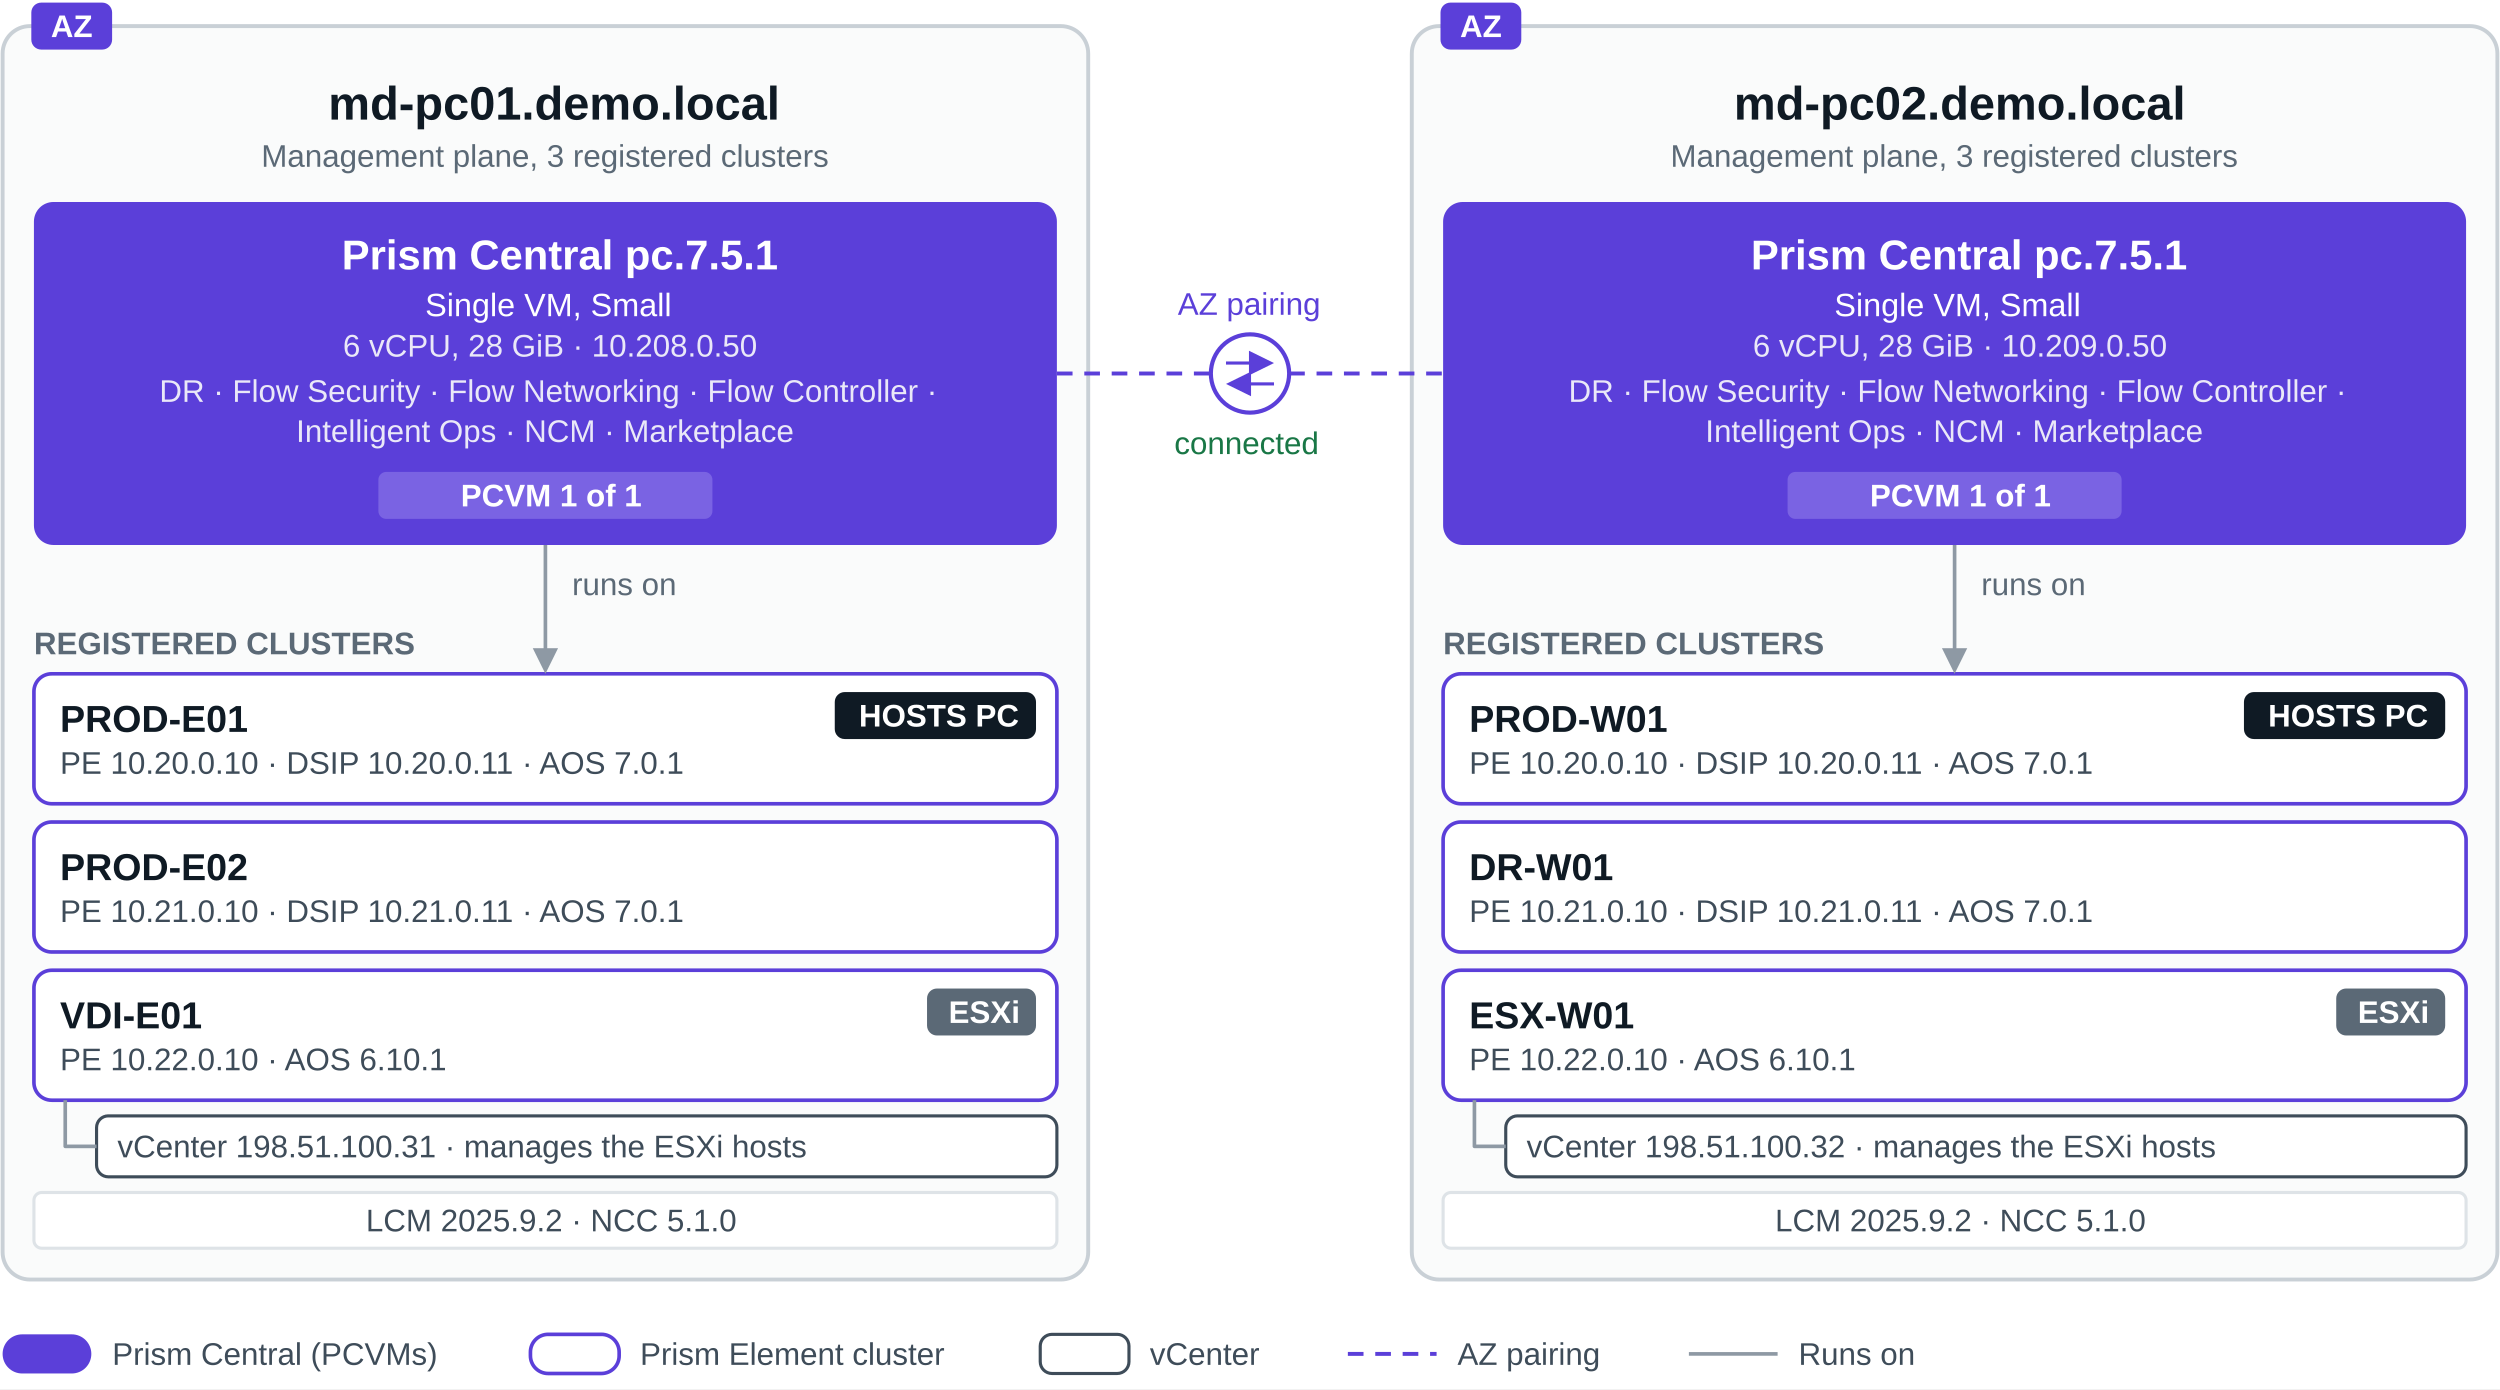
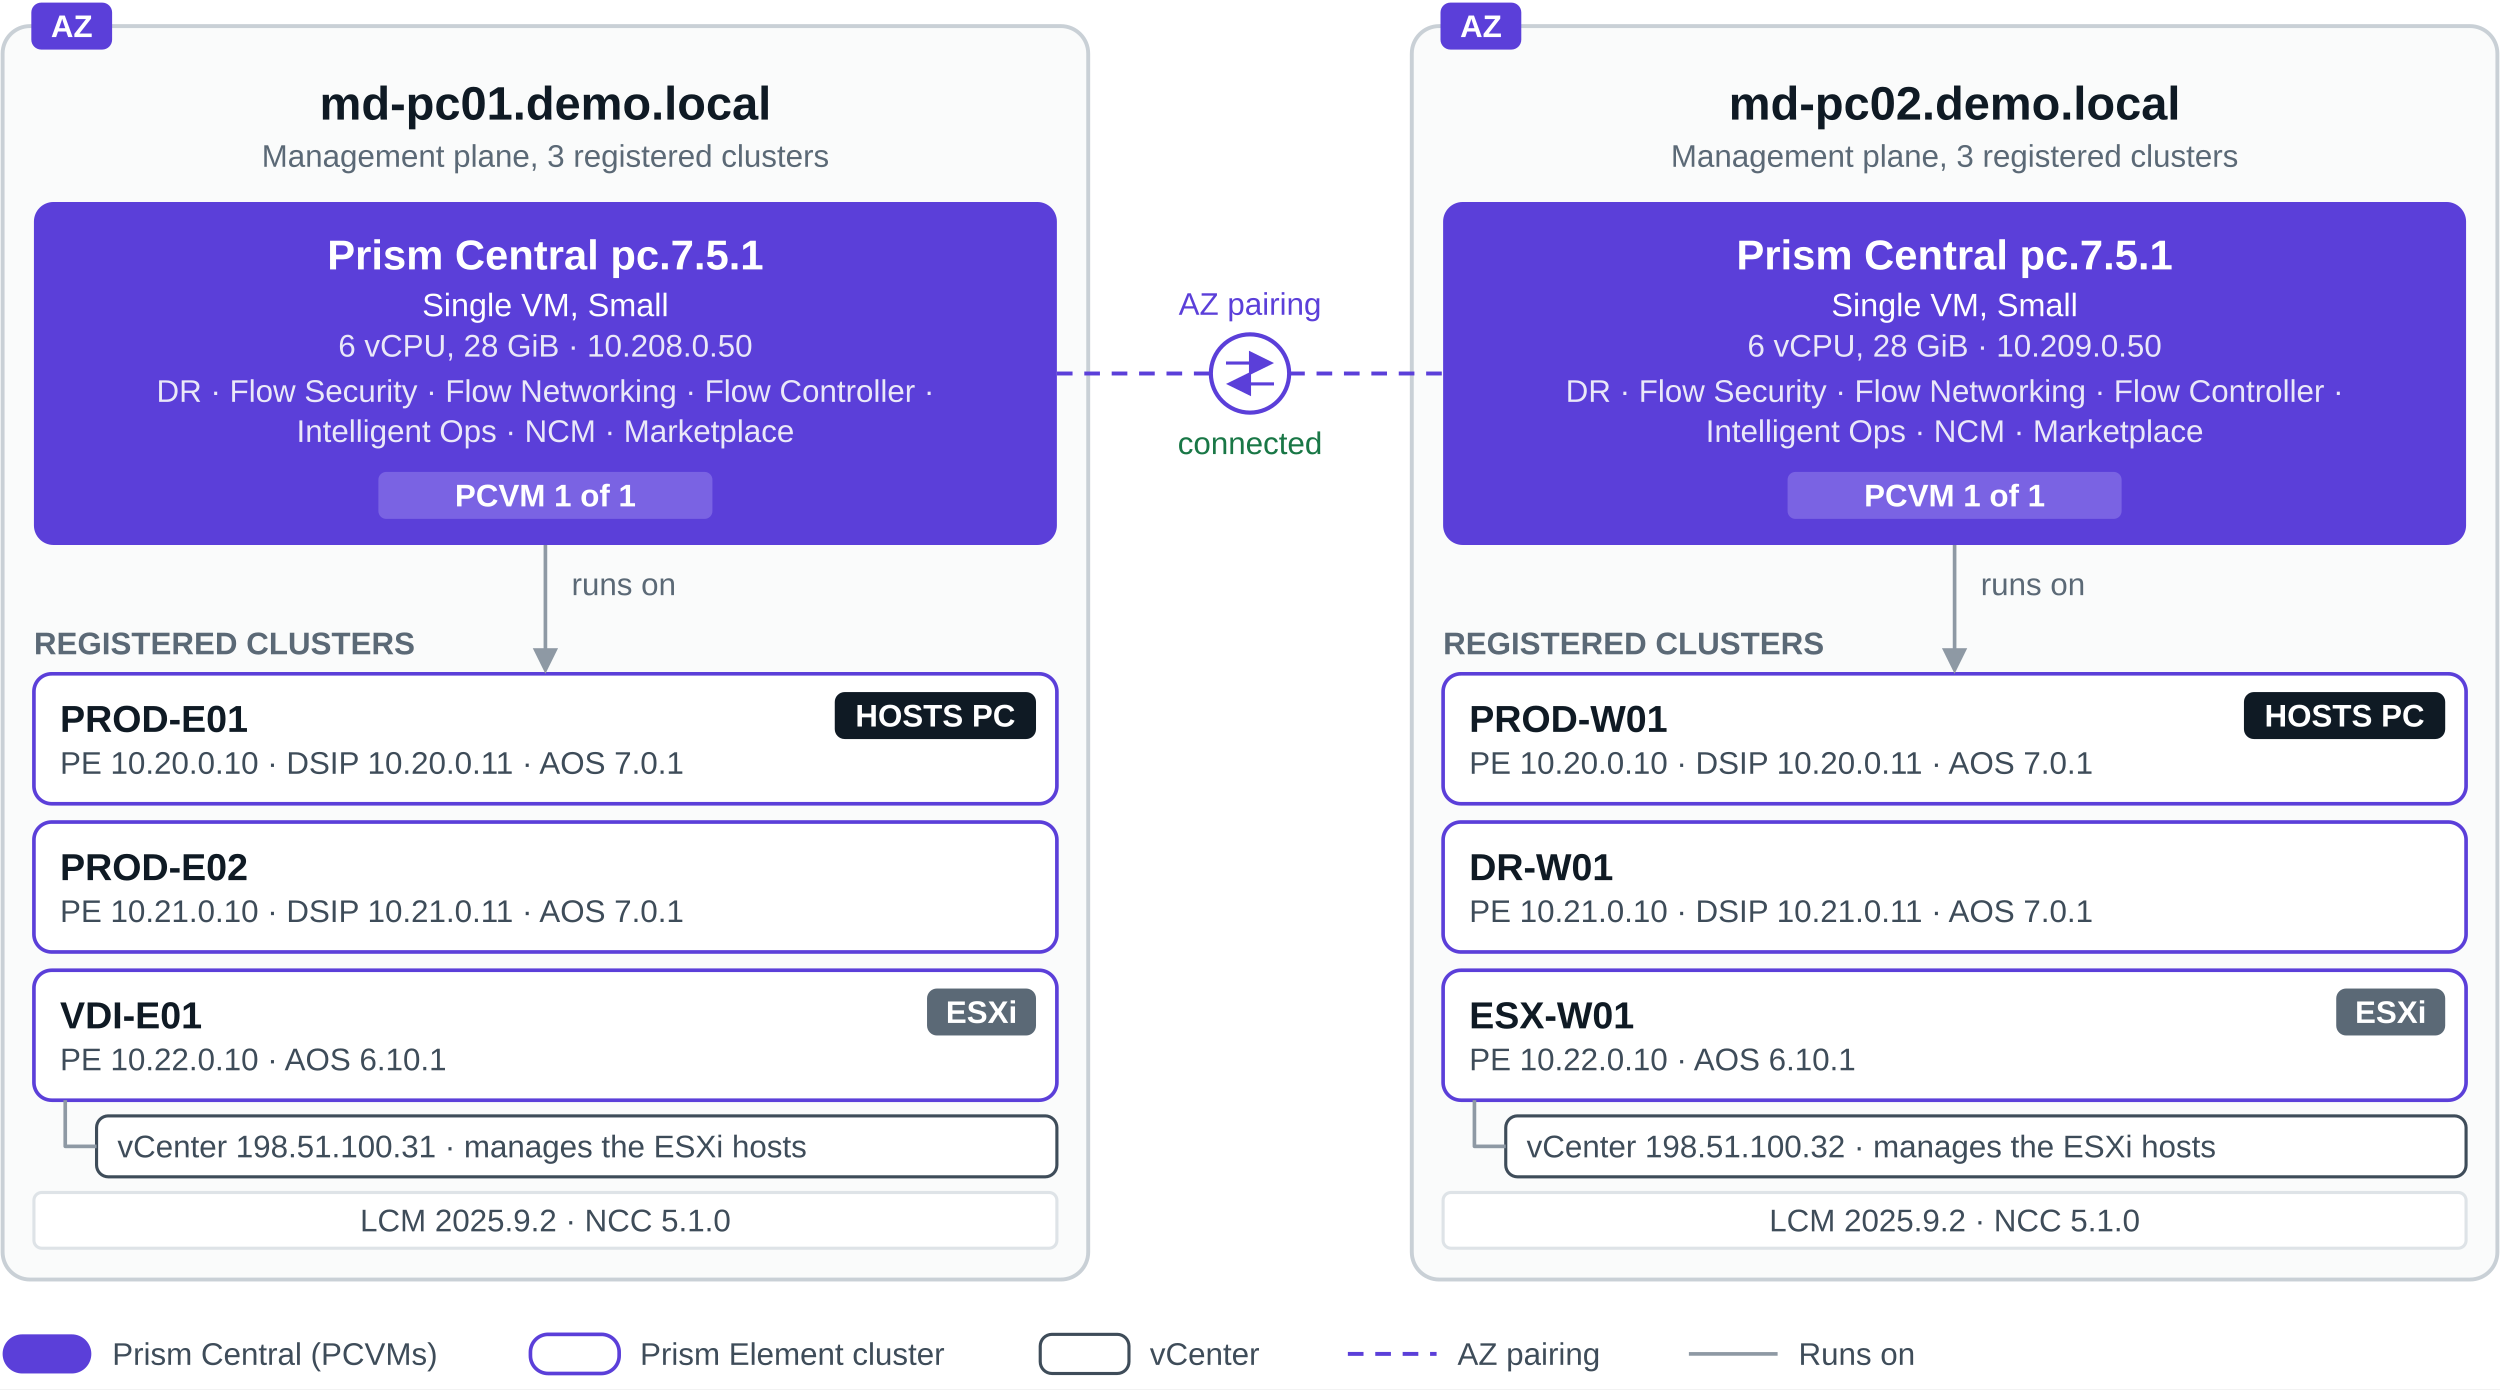
<svg xmlns="http://www.w3.org/2000/svg" version="1.1" width="479pt" height="266.16pt" viewBox="0 0 479 266.16" font-family="Figtree, Calibri, 'Segoe UI', Arial, sans-serif">
  <rect width="479" height="266.16" fill="#FFFFFF" />
  <g id="site:md-pc01.demo.local" data-kind="container" data-name="md-pc01.demo.local" data-prism-central="md-pc01.demo.local">
    <rect x="0.5" y="5" width="208" height="240.16" fill="#FAFBFB" rx="5.25" stroke="#C9D0D6" stroke-width="0.75" />
-     <text x="62.9" y="22.91" font-size="9" font-weight="600" fill="#0F1A24">md-pc01.demo.local</text>
-     <text x="50.06" y="31.96" font-size="6" fill="#5B6976">Management plane, 3 registered clusters</text>
+     <text x="104.5" y="22.91" text-anchor="middle" font-size="9" font-weight="600" fill="#0F1A24">md-pc01.demo.local</text>
+     <text x="104.5" y="31.96" text-anchor="middle" font-size="6" fill="#5B6976">Management plane, 3 registered clusters</text>
  </g>
  <g id="site:md-pc02.demo.local" data-kind="container" data-name="md-pc02.demo.local" data-prism-central="md-pc02.demo.local">
    <rect x="270.5" y="5" width="208" height="240.16" fill="#FAFBFB" rx="5.25" stroke="#C9D0D6" stroke-width="0.75" />
-     <text x="332.22" y="22.91" font-size="9" font-weight="600" fill="#0F1A24">md-pc02.demo.local</text>
-     <text x="320.06" y="31.96" font-size="6" fill="#5B6976">Management plane, 3 registered clusters</text>
+     <text x="374.5" y="22.91" text-anchor="middle" font-size="9" font-weight="600" fill="#0F1A24">md-pc02.demo.local</text>
+     <text x="374.5" y="31.96" text-anchor="middle" font-size="6" fill="#5B6976">Management plane, 3 registered clusters</text>
  </g>
  <g id="site:md-pc01.demo.local:clusters-label" data-kind="label">
    <text x="6.5" y="125.36" font-size="6" font-weight="600" fill="#5B6976">REGISTERED CLUSTERS</text>
  </g>
  <g id="cluster:86088e1b-cdfc-5113-a735-aeb9ef1962c3" data-kind="box" data-cluster-uuid="86088e1b-cdfc-5113-a735-aeb9ef1962c3" data-name="PROD-E01" data-prism-central="md-pc01.demo.local">
    <rect x="6.5" y="129.1" width="196" height="24.9" fill="#FFFFFF" rx="3.4" stroke="#5B3FD9" stroke-width="0.7" />
    <text x="11.5" y="140.23" font-size="7.2" font-weight="600" fill="#0F1A24">PROD-E01</text>
    <text x="11.5" y="148.26" font-size="6" fill="#3E4C59">PE 10.20.0.10 · DSIP 10.20.0.11 · AOS 7.0.1</text>
  </g>
  <g id="cluster:b05a4233-4013-58ed-a8b7-794ab3a4f5f8" data-kind="box" data-cluster-uuid="b05a4233-4013-58ed-a8b7-794ab3a4f5f8" data-name="PROD-E02" data-prism-central="md-pc01.demo.local">
    <rect x="6.5" y="157.5" width="196" height="24.9" fill="#FFFFFF" rx="3.4" stroke="#5B3FD9" stroke-width="0.7" />
    <text x="11.5" y="168.63" font-size="7.2" font-weight="600" fill="#0F1A24">PROD-E02</text>
    <text x="11.5" y="176.66" font-size="6" fill="#3E4C59">PE 10.21.0.10 · DSIP 10.21.0.11 · AOS 7.0.1</text>
  </g>
  <g id="cluster:9b4738ef-4d63-5e4f-92be-6214d8858c4e" data-kind="box" data-cluster-uuid="9b4738ef-4d63-5e4f-92be-6214d8858c4e" data-name="VDI-E01" data-prism-central="md-pc01.demo.local">
    <rect x="6.5" y="185.9" width="196" height="24.9" fill="#FFFFFF" rx="3.4" stroke="#5B3FD9" stroke-width="0.7" />
    <text x="11.5" y="197.03" font-size="7.2" font-weight="600" fill="#0F1A24">VDI-E01</text>
    <text x="11.5" y="205.06" font-size="6" fill="#3E4C59">PE 10.22.0.10 · AOS 6.10.1</text>
  </g>
  <g id="cluster:9b4738ef-4d63-5e4f-92be-6214d8858c4e:vcenter" data-kind="box" data-cluster="VDI-E01" data-name="vCenter" data-vcenter="198.51.100.31">
    <rect x="18.5" y="213.8" width="184" height="11.68" fill="#FFFFFF" rx="2.25" stroke="#3E4C59" stroke-width="0.6" />
    <text x="22.5" y="221.74" font-size="6" fill="#3E4C59">vCenter 198.51.100.31 · manages the ESXi hosts</text>
  </g>
  <g id="site:md-pc01.demo.local:pc" data-kind="box" data-name="Prism Central" data-prism-central="md-pc01.demo.local">
    <rect x="6.5" y="38.7" width="196" height="65.72" fill="#5B3FD9" rx="3.75" />
-     <text x="65.48" y="51.62" font-size="8" font-weight="600" fill="#FFFFFF">Prism Central pc.7.5.1</text>
-     <text x="81.46" y="60.58" font-size="6.2" fill="#FFFFFF">Single VM, Small</text>
-     <text x="65.7" y="68.32" font-size="6" fill="#EAE8F8">6 vCPU, 28 GiB · 10.208.0.50</text>
-     <text x="30.53" y="77" font-size="6" fill="#EAE8F8">DR · Flow Security · Flow Networking · Flow Controller ·</text>
-     <text x="56.74" y="84.68" font-size="6" fill="#EAE8F8">Intelligent Ops · NCM · Marketplace</text>
+     <text x="104.5" y="51.62" text-anchor="middle" font-size="8" font-weight="600" fill="#FFFFFF">Prism Central pc.7.5.1</text>
+     <text x="104.5" y="60.58" text-anchor="middle" font-size="6.2" fill="#FFFFFF">Single VM, Small</text>
+     <text x="104.5" y="68.32" text-anchor="middle" font-size="6" fill="#EAE8F8">6 vCPU, 28 GiB · 10.208.0.50</text>
+     <text x="104.5" y="77" text-anchor="middle" font-size="6" fill="#EAE8F8">DR · Flow Security · Flow Networking · Flow Controller ·</text>
+     <text x="104.5" y="84.68" text-anchor="middle" font-size="6" fill="#EAE8F8">Intelligent Ops · NCM · Marketplace</text>
  </g>
  <g id="site:md-pc02.demo.local:clusters-label" data-kind="label">
    <text x="276.5" y="125.36" font-size="6" font-weight="600" fill="#5B6976">REGISTERED CLUSTERS</text>
  </g>
  <g id="cluster:8db1379a-d206-57cc-87c6-3ff054625b9a" data-kind="box" data-cluster-uuid="8db1379a-d206-57cc-87c6-3ff054625b9a" data-name="PROD-W01" data-prism-central="md-pc02.demo.local">
    <rect x="276.5" y="129.1" width="196" height="24.9" fill="#FFFFFF" rx="3.4" stroke="#5B3FD9" stroke-width="0.7" />
    <text x="281.5" y="140.23" font-size="7.2" font-weight="600" fill="#0F1A24">PROD-W01</text>
    <text x="281.5" y="148.26" font-size="6" fill="#3E4C59">PE 10.20.0.10 · DSIP 10.20.0.11 · AOS 7.0.1</text>
  </g>
  <g id="cluster:6ce6d622-1b20-52a3-98e8-31ed2e9a383a" data-kind="box" data-cluster-uuid="6ce6d622-1b20-52a3-98e8-31ed2e9a383a" data-name="DR-W01" data-prism-central="md-pc02.demo.local">
    <rect x="276.5" y="157.5" width="196" height="24.9" fill="#FFFFFF" rx="3.4" stroke="#5B3FD9" stroke-width="0.7" />
    <text x="281.5" y="168.63" font-size="7.2" font-weight="600" fill="#0F1A24">DR-W01</text>
    <text x="281.5" y="176.66" font-size="6" fill="#3E4C59">PE 10.21.0.10 · DSIP 10.21.0.11 · AOS 7.0.1</text>
  </g>
  <g id="cluster:92c840d4-7d8a-5dce-b2c2-1e5e3e93e652" data-kind="box" data-cluster-uuid="92c840d4-7d8a-5dce-b2c2-1e5e3e93e652" data-name="ESX-W01" data-prism-central="md-pc02.demo.local">
    <rect x="276.5" y="185.9" width="196" height="24.9" fill="#FFFFFF" rx="3.4" stroke="#5B3FD9" stroke-width="0.7" />
    <text x="281.5" y="197.03" font-size="7.2" font-weight="600" fill="#0F1A24">ESX-W01</text>
    <text x="281.5" y="205.06" font-size="6" fill="#3E4C59">PE 10.22.0.10 · AOS 6.10.1</text>
  </g>
  <g id="cluster:92c840d4-7d8a-5dce-b2c2-1e5e3e93e652:vcenter" data-kind="box" data-cluster="ESX-W01" data-name="vCenter" data-vcenter="198.51.100.32">
    <rect x="288.5" y="213.8" width="184" height="11.68" fill="#FFFFFF" rx="2.25" stroke="#3E4C59" stroke-width="0.6" />
    <text x="292.5" y="221.74" font-size="6" fill="#3E4C59">vCenter 198.51.100.32 · manages the ESXi hosts</text>
  </g>
  <g id="site:md-pc02.demo.local:pc" data-kind="box" data-name="Prism Central" data-prism-central="md-pc02.demo.local">
    <rect x="276.5" y="38.7" width="196" height="65.72" fill="#5B3FD9" rx="3.75" />
-     <text x="335.48" y="51.62" font-size="8" font-weight="600" fill="#FFFFFF">Prism Central pc.7.5.1</text>
-     <text x="351.46" y="60.58" font-size="6.2" fill="#FFFFFF">Single VM, Small</text>
-     <text x="335.84" y="68.32" font-size="6" fill="#EAE8F8">6 vCPU, 28 GiB · 10.209.0.50</text>
-     <text x="300.53" y="77" font-size="6" fill="#EAE8F8">DR · Flow Security · Flow Networking · Flow Controller ·</text>
-     <text x="326.74" y="84.68" font-size="6" fill="#EAE8F8">Intelligent Ops · NCM · Marketplace</text>
+     <text x="374.5" y="51.62" text-anchor="middle" font-size="8" font-weight="600" fill="#FFFFFF">Prism Central pc.7.5.1</text>
+     <text x="374.5" y="60.58" text-anchor="middle" font-size="6.2" fill="#FFFFFF">Single VM, Small</text>
+     <text x="374.5" y="68.32" text-anchor="middle" font-size="6" fill="#EAE8F8">6 vCPU, 28 GiB · 10.209.0.50</text>
+     <text x="374.5" y="77" text-anchor="middle" font-size="6" fill="#EAE8F8">DR · Flow Security · Flow Networking · Flow Controller ·</text>
+     <text x="374.5" y="84.68" text-anchor="middle" font-size="6" fill="#EAE8F8">Intelligent Ops · NCM · Marketplace</text>
  </g>
  <g id="link:pairing:site:md-pc01.demo.local-&gt;site:md-pc02.demo.local:label" data-kind="label">
-     <text x="225.66" y="60.32" font-size="6" fill="#5B3FD9">AZ pairing</text>
+     <text x="239.5" y="60.32" text-anchor="middle" font-size="6" fill="#5B3FD9">AZ pairing</text>
  </g>
  <g id="link:pairing:site:md-pc01.demo.local-&gt;site:md-pc02.demo.local:state" data-kind="label">
-     <text x="225" y="87" font-size="6" fill="#197746">connected</text>
+     <text x="239.5" y="87" text-anchor="middle" font-size="6" fill="#197746">connected</text>
  </g>
  <g id="legend:0" data-kind="swatch">
    <rect x="0.5" y="255.66" width="17" height="7.5" fill="#5B3FD9" rx="3.75" />
  </g>
  <g id="legend:0:label" data-kind="label">
    <text x="21.5" y="261.51" font-size="6" fill="#3E4C59">Prism Central (PCVMs)</text>
  </g>
  <g id="legend:1" data-kind="swatch">
    <rect x="101.63" y="255.66" width="17" height="7.5" fill="#FFFFFF" rx="3.4" stroke="#5B3FD9" stroke-width="0.7" />
  </g>
  <g id="legend:1:label" data-kind="label">
    <text x="122.63" y="261.51" font-size="6" fill="#3E4C59">Prism Element cluster</text>
  </g>
  <g id="legend:2" data-kind="swatch">
    <rect x="199.31" y="255.66" width="17" height="7.5" fill="#FFFFFF" rx="2.25" stroke="#3E4C59" stroke-width="0.6" />
  </g>
  <g id="legend:2:label" data-kind="label">
    <text x="220.31" y="261.51" font-size="6" fill="#3E4C59">vCenter</text>
  </g>
  <g id="legend:3:label" data-kind="label">
    <text x="279.25" y="261.51" font-size="6" fill="#3E4C59">AZ pairing</text>
  </g>
  <g id="legend:4:label" data-kind="label">
    <text x="344.59" y="261.51" font-size="6" fill="#3E4C59">Runs on</text>
  </g>
  <g id="cluster:9b4738ef-4d63-5e4f-92be-6214d8858c4e-&gt;vcenter" data-kind="edge" data-link="vcenter">
    <polyline points="12.5,210.8 12.5,219.64 18.5,219.64" fill="none" stroke="#8E99A4" stroke-width="0.7" stroke-linejoin="round" />
  </g>
  <g id="site:md-pc01.demo.local:pc-&gt;cluster:86088e1b-cdfc-5113-a735-aeb9ef1962c3" data-kind="edge" data-link="runs_on">
    <polyline points="104.5,104.42 104.5,125.4" fill="none" stroke="#8E99A4" stroke-width="0.7" stroke-linejoin="round" />
    <polygon points="104.5,129.1 102.08,124.2 106.92,124.2" fill="#8E99A4" />
  </g>
  <g id="cluster:92c840d4-7d8a-5dce-b2c2-1e5e3e93e652-&gt;vcenter" data-kind="edge" data-link="vcenter">
    <polyline points="282.5,210.8 282.5,219.64 288.5,219.64" fill="none" stroke="#8E99A4" stroke-width="0.7" stroke-linejoin="round" />
  </g>
  <g id="site:md-pc02.demo.local:pc-&gt;cluster:8db1379a-d206-57cc-87c6-3ff054625b9a" data-kind="edge" data-link="runs_on">
    <polyline points="374.5,104.42 374.5,125.4" fill="none" stroke="#8E99A4" stroke-width="0.7" stroke-linejoin="round" />
    <polygon points="374.5,129.1 372.08,124.2 376.92,124.2" fill="#8E99A4" />
  </g>
  <g id="link:pairing:site:md-pc01.demo.local-&gt;site:md-pc02.demo.local|a" data-kind="edge" data-link="pairing">
    <polyline points="202.5,71.56 232,71.56" fill="none" stroke="#5B3FD9" stroke-width="0.75" stroke-linejoin="round" stroke-dasharray="3 2.25" />
  </g>
  <g id="link:pairing:site:md-pc01.demo.local-&gt;site:md-pc02.demo.local|b" data-kind="edge" data-link="pairing">
    <polyline points="247,71.56 276.5,71.56" fill="none" stroke="#5B3FD9" stroke-width="0.75" stroke-linejoin="round" stroke-dasharray="3 2.25" />
  </g>
  <g id="link:pairing:site:md-pc01.demo.local-&gt;site:md-pc02.demo.local:glyph:1" data-kind="edge" data-link="glyph">
    <polyline points="234.9,69.56 240.5,69.56" fill="none" stroke="#5B3FD9" stroke-width="0.6" stroke-linejoin="round" />
    <polygon points="244.1,69.56 239.3,71.92 239.3,67.2" fill="#5B3FD9" />
  </g>
  <g id="link:pairing:site:md-pc01.demo.local-&gt;site:md-pc02.demo.local:glyph:2" data-kind="edge" data-link="glyph">
    <polyline points="244.1,73.56 238.5,73.56" fill="none" stroke="#5B3FD9" stroke-width="0.6" stroke-linejoin="round" />
    <polygon points="234.9,73.56 239.7,71.2 239.7,75.92" fill="#5B3FD9" />
  </g>
  <g id="legend:3" data-kind="edge" data-link="">
    <polyline points="258.25,259.41 275.25,259.41" fill="none" stroke="#5B3FD9" stroke-width="0.75" stroke-linejoin="round" stroke-dasharray="3 2.25" />
  </g>
  <g id="legend:4" data-kind="edge" data-link="">
    <polyline points="323.59,259.41 340.59,259.41" fill="none" stroke="#8E99A4" stroke-width="0.7" stroke-linejoin="round" />
  </g>
  <g>
-     <text x="109.6" y="114.02" font-size="6" fill="#5B6976">runs on</text>
+     <text x="119.51" y="114.02" text-anchor="middle" font-size="6" fill="#5B6976">runs on</text>
  </g>
  <g>
-     <text x="379.6" y="114.02" font-size="6" fill="#5B6976">runs on</text>
+     <text x="389.51" y="114.02" text-anchor="middle" font-size="6" fill="#5B6976">runs on</text>
  </g>
  <g id="site:md-pc01.demo.local:tag" data-kind="tag">
    <rect x="6" y="0.5" width="15.48" height="9" fill="#5B3FD9" rx="1.9" />
-     <text x="9.74" y="7.1" font-size="6" font-weight="600" fill="#FFFFFF">AZ</text>
+     <text x="13.74" y="7.1" text-anchor="middle" font-size="6" font-weight="600" fill="#FFFFFF">AZ</text>
  </g>
  <g id="cluster:86088e1b-cdfc-5113-a735-aeb9ef1962c3:tag:HOSTS PC" data-kind="tag">
    <rect x="159.94" y="132.6" width="38.56" height="9" fill="#0F1A24" rx="1.9" />
-     <text x="164.57" y="139.2" font-size="6" font-weight="600" fill="#FFFFFF">HOSTS PC</text>
+     <text x="179.22" y="139.2" text-anchor="middle" font-size="6" font-weight="600" fill="#FFFFFF">HOSTS PC</text>
  </g>
  <g id="cluster:9b4738ef-4d63-5e4f-92be-6214d8858c4e:tag:ESXi" data-kind="tag">
    <rect x="177.62" y="189.4" width="20.88" height="9" fill="#5B6976" rx="1.9" />
-     <text x="181.75" y="196" font-size="6" font-weight="600" fill="#FFFFFF">ESXi</text>
+     <text x="188.06" y="196" text-anchor="middle" font-size="6" font-weight="600" fill="#FFFFFF">ESXi</text>
  </g>
  <g id="site:md-pc01.demo.local:pc:pcvm:1" data-kind="pill">
    <rect x="72.5" y="90.42" width="64" height="9" fill="#7A63E3" rx="1.5" />
-     <text x="88.28" y="97.02" font-size="6" font-weight="600" fill="#FFFFFF">PCVM 1 of 1</text>
+     <text x="104.5" y="97.02" text-anchor="middle" font-size="6" font-weight="600" fill="#FFFFFF">PCVM 1 of 1</text>
  </g>
  <g id="site:md-pc02.demo.local:tag" data-kind="tag">
    <rect x="276" y="0.5" width="15.48" height="9" fill="#5B3FD9" rx="1.9" />
-     <text x="279.74" y="7.1" font-size="6" font-weight="600" fill="#FFFFFF">AZ</text>
+     <text x="283.74" y="7.1" text-anchor="middle" font-size="6" font-weight="600" fill="#FFFFFF">AZ</text>
  </g>
  <g id="cluster:8db1379a-d206-57cc-87c6-3ff054625b9a:tag:HOSTS PC" data-kind="tag">
    <rect x="429.94" y="132.6" width="38.56" height="9" fill="#0F1A24" rx="1.9" />
-     <text x="434.57" y="139.2" font-size="6" font-weight="600" fill="#FFFFFF">HOSTS PC</text>
+     <text x="449.22" y="139.2" text-anchor="middle" font-size="6" font-weight="600" fill="#FFFFFF">HOSTS PC</text>
  </g>
  <g id="cluster:92c840d4-7d8a-5dce-b2c2-1e5e3e93e652:tag:ESXi" data-kind="tag">
    <rect x="447.62" y="189.4" width="20.88" height="9" fill="#5B6976" rx="1.9" />
-     <text x="451.75" y="196" font-size="6" font-weight="600" fill="#FFFFFF">ESXi</text>
+     <text x="458.06" y="196" text-anchor="middle" font-size="6" font-weight="600" fill="#FFFFFF">ESXi</text>
  </g>
  <g id="site:md-pc02.demo.local:pc:pcvm:1" data-kind="pill">
    <rect x="342.5" y="90.42" width="64" height="9" fill="#7A63E3" rx="1.5" />
-     <text x="358.28" y="97.02" font-size="6" font-weight="600" fill="#FFFFFF">PCVM 1 of 1</text>
+     <text x="374.5" y="97.02" text-anchor="middle" font-size="6" font-weight="600" fill="#FFFFFF">PCVM 1 of 1</text>
  </g>
  <g id="site:md-pc01.demo.local:versions" data-kind="strip">
    <rect x="6.5" y="228.48" width="196" height="10.68" fill="#FFFFFF" rx="1.5" stroke="#DEE3E7" stroke-width="0.6" />
-     <text x="70.1" y="235.92" font-size="6" fill="#3E4C59">LCM 2025.9.2 · NCC 5.1.0</text>
+     <text x="104.5" y="235.92" text-anchor="middle" font-size="6" fill="#3E4C59">LCM 2025.9.2 · NCC 5.1.0</text>
  </g>
  <g id="site:md-pc02.demo.local:versions" data-kind="strip">
    <rect x="276.5" y="228.48" width="196" height="10.68" fill="#FFFFFF" rx="1.5" stroke="#DEE3E7" stroke-width="0.6" />
-     <text x="340.1" y="235.92" font-size="6" fill="#3E4C59">LCM 2025.9.2 · NCC 5.1.0</text>
+     <text x="374.5" y="235.92" text-anchor="middle" font-size="6" fill="#3E4C59">LCM 2025.9.2 · NCC 5.1.0</text>
  </g>
  <g id="link:pairing:site:md-pc01.demo.local-&gt;site:md-pc02.demo.local:glyph" data-kind="pill">
    <rect x="232" y="64.06" width="15" height="15" fill="none" rx="7.5" stroke="#5B3FD9" stroke-width="0.8" />
  </g>
</svg>
